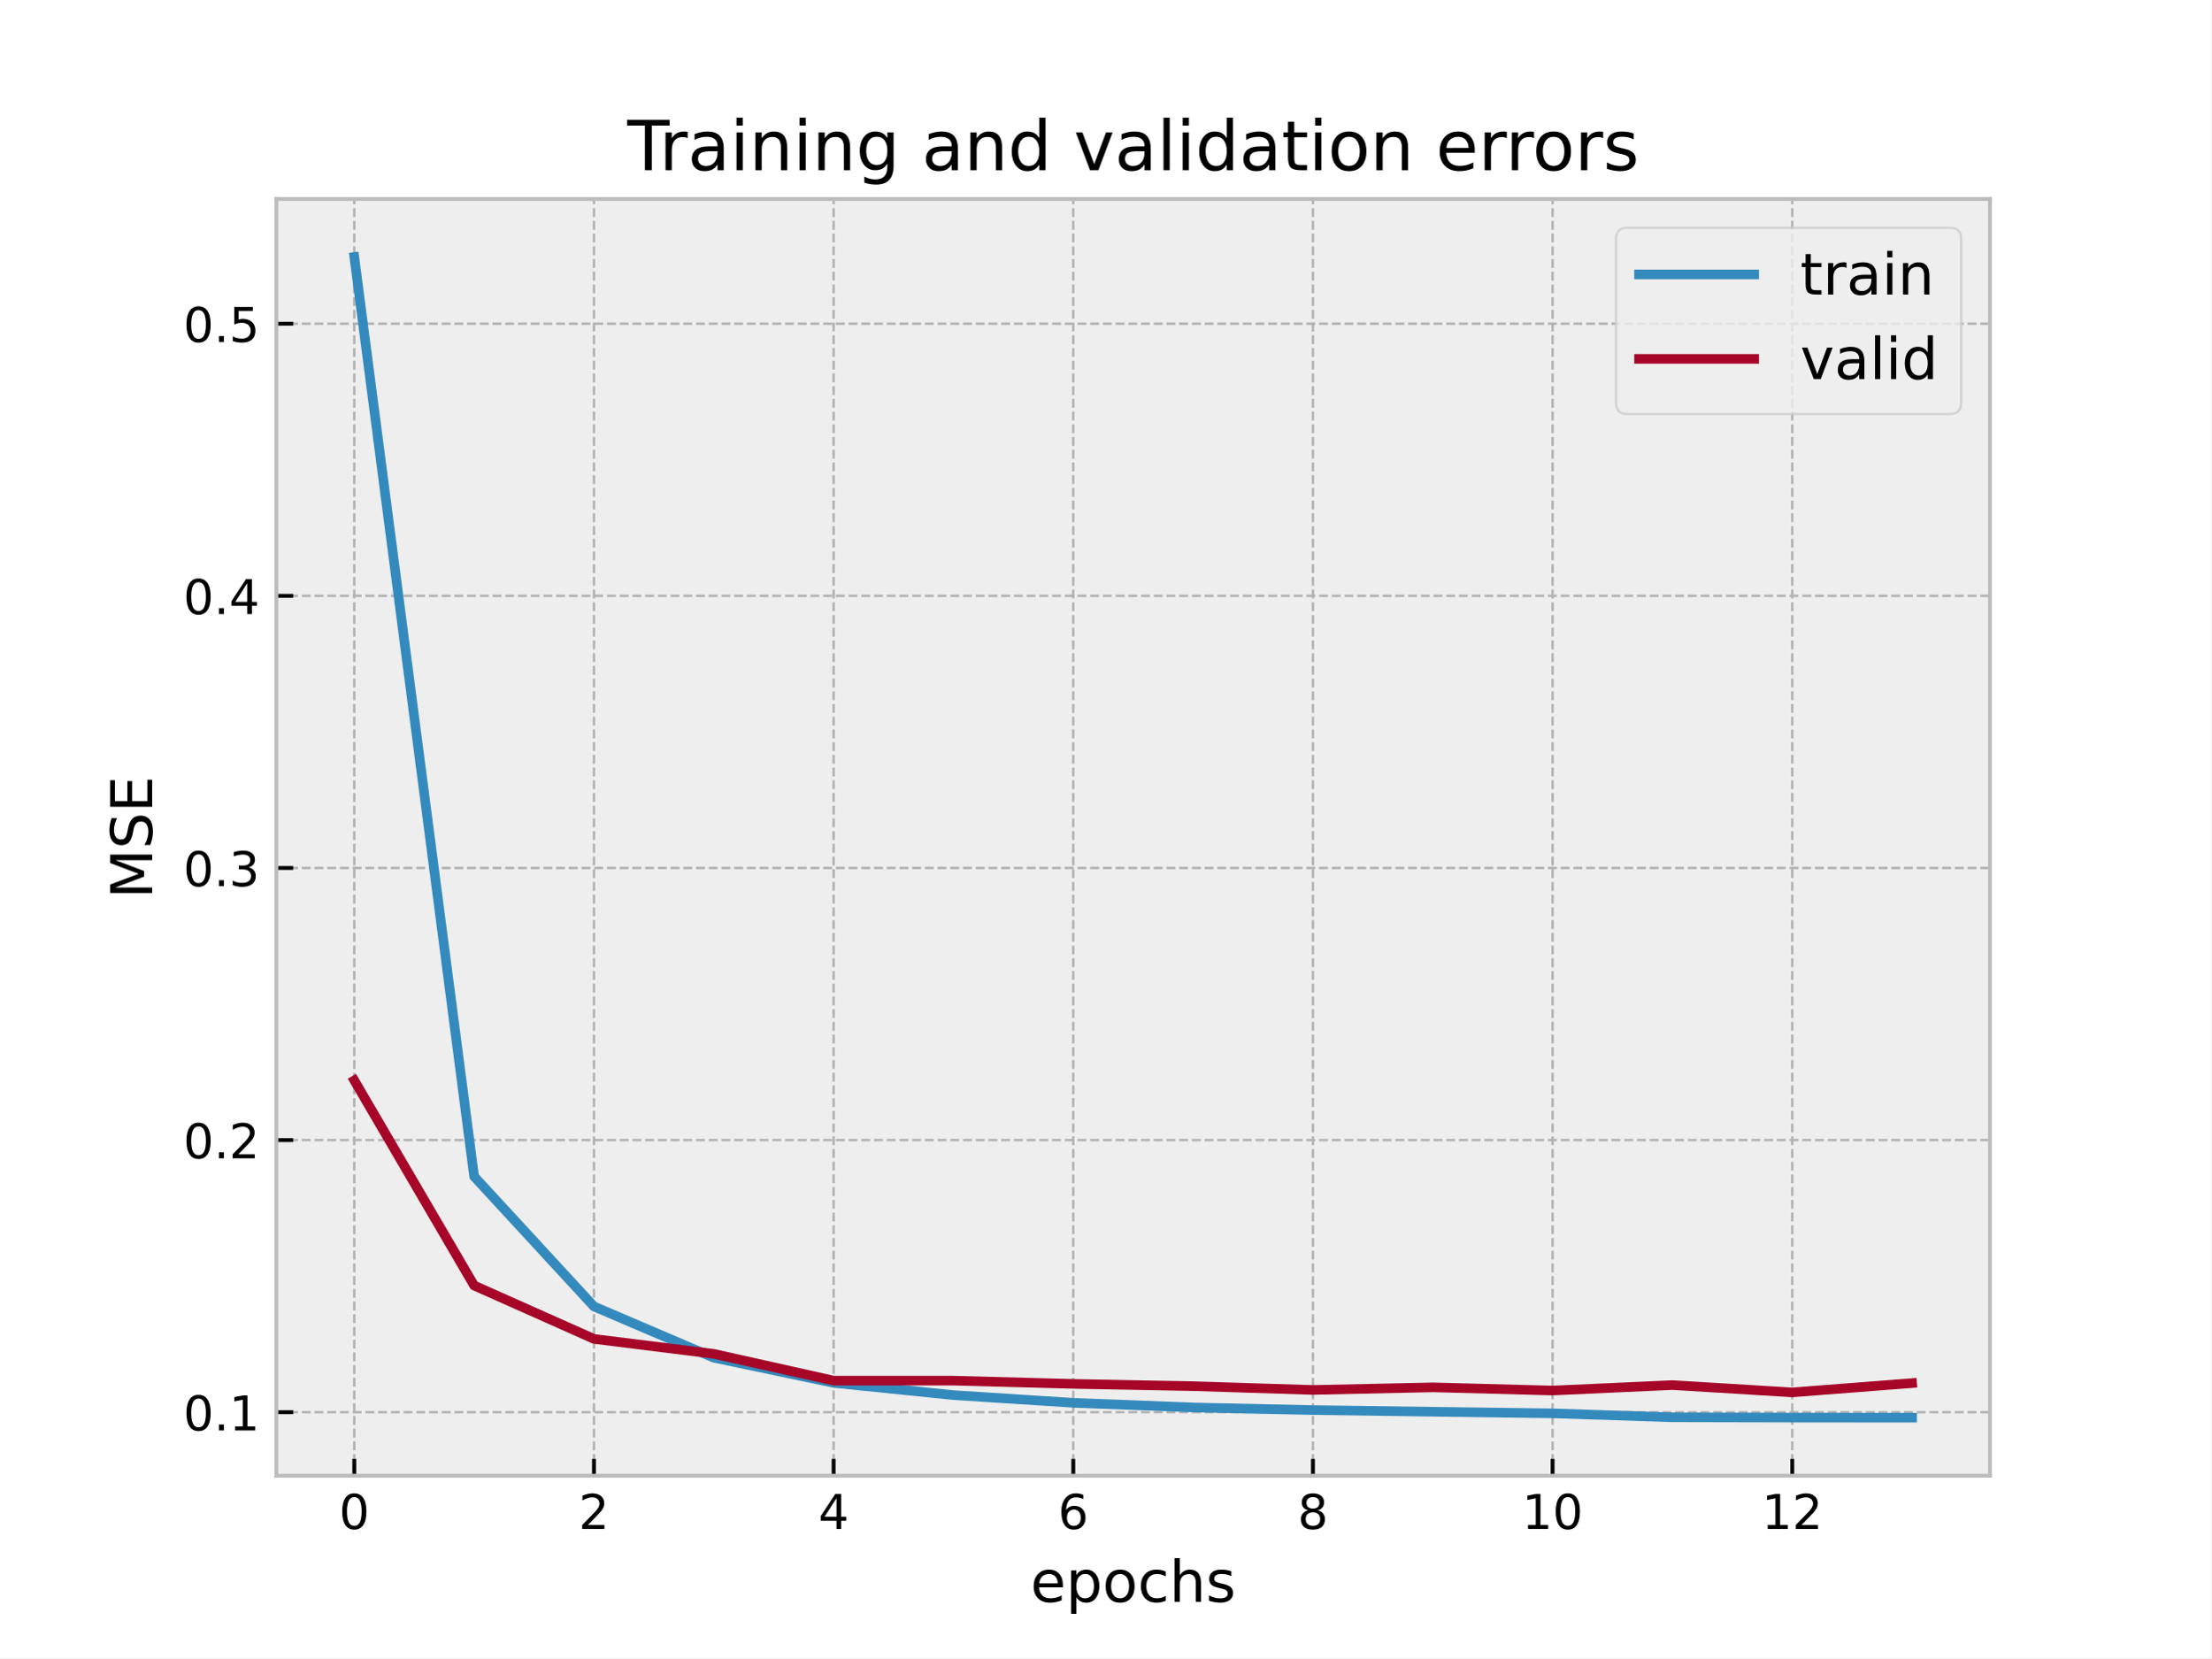
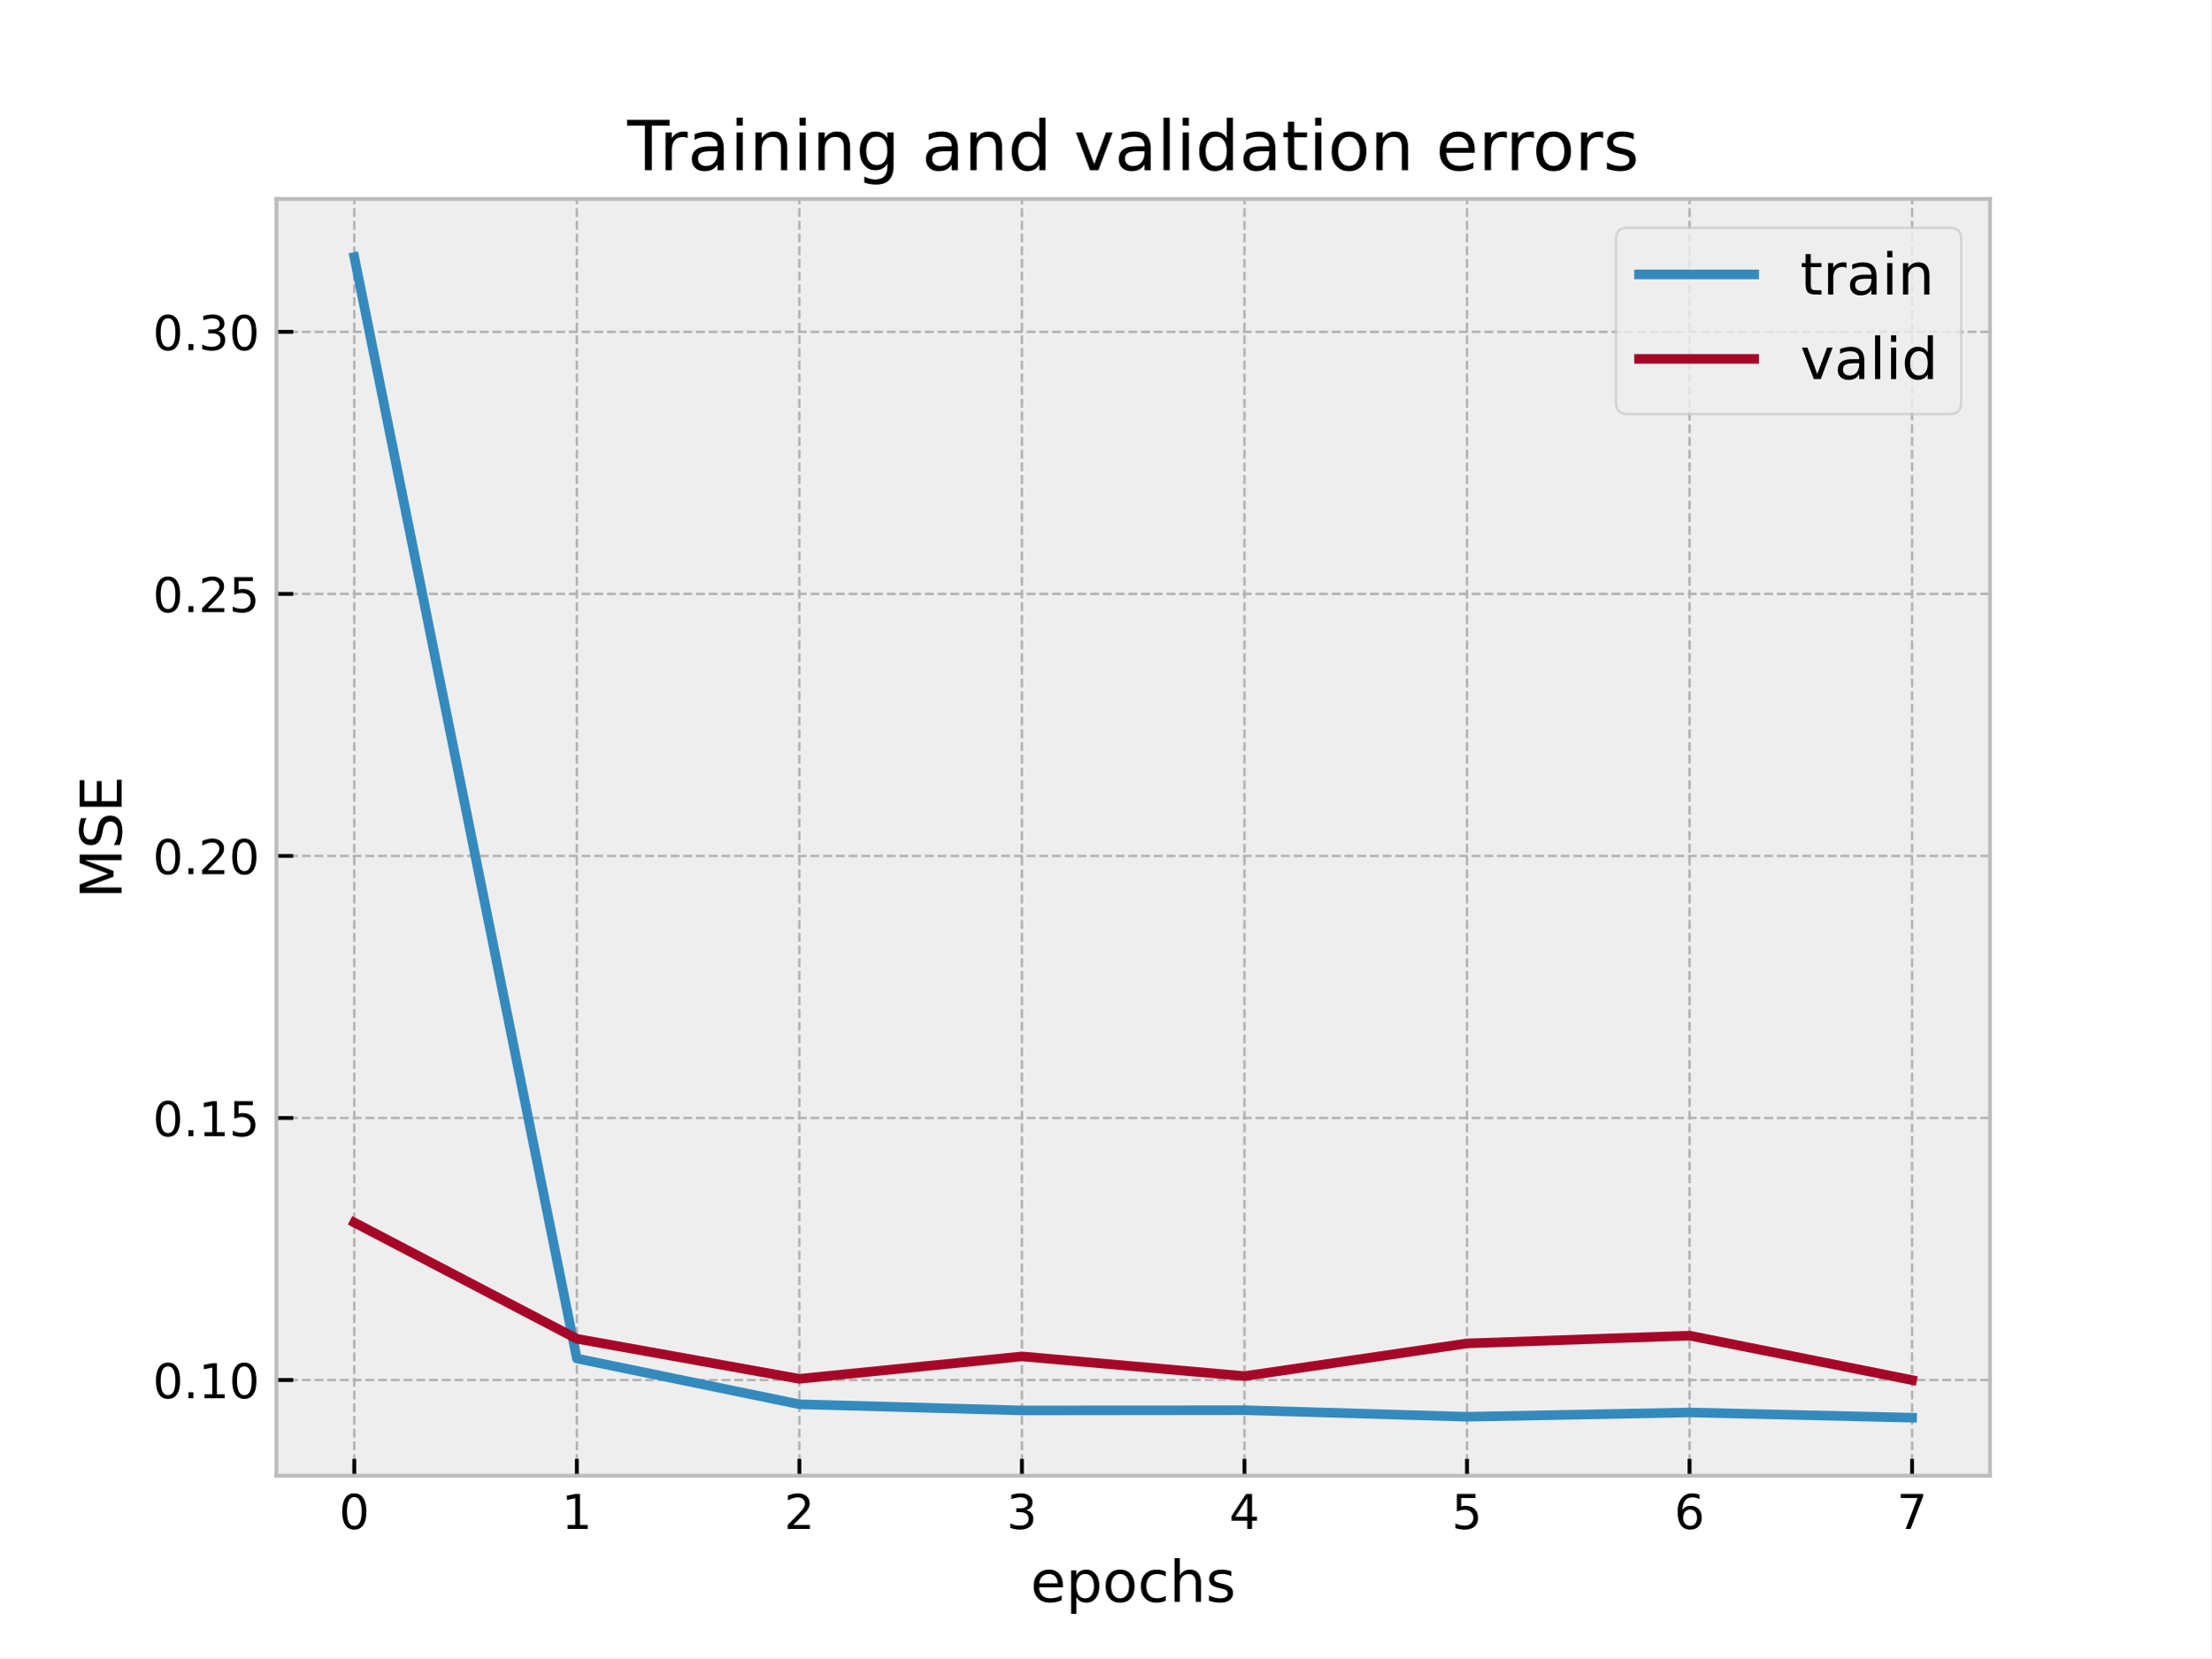
<svg xmlns="http://www.w3.org/2000/svg" xmlns:xlink="http://www.w3.org/1999/xlink" width="460.8pt" height="345.6pt" viewBox="0 0 460.8 345.6" version="1.1">
  <defs>
    <style type="text/css">*{stroke-linejoin: round; stroke-linecap: butt}</style>
  </defs>
  <g id="figure_1">
    <g id="patch_1">
      <path d="M 0 345.6  L 460.8 345.6  L 460.8 0  L 0 0  z " style="fill: #ffffff" />
    </g>
    <g id="axes_1">
      <g id="patch_2">
        <path d="M 57.6 307.584  L 414.72 307.584  L 414.72 41.472  L 57.6 41.472  z " style="fill: #eeeeee" />
      </g>
      <g id="matplotlib.axis_1">
        <g id="xtick_1">
          <g id="line2d_1">
-             <path d="M 73.833 307.584  L 73.833 41.472  " clip-path="url(#p88130acaa1)" style="fill: none; stroke-dasharray: 1.85,0.8; stroke-dashoffset: 0; stroke: #b2b2b2; stroke-width: 0.5" />
+             <path d="M 73.833 307.584  L 73.833 41.472  " clip-path="url(#pd9b1bde55a)" style="fill: none; stroke-dasharray: 1.85,0.8; stroke-dashoffset: 0; stroke: #b2b2b2; stroke-width: 0.5" />
          </g>
          <g id="line2d_2">
            <defs>
-               <path id="m612e313ae4" d="M 0 0  L 0 -3.5  " style="stroke: #000000; stroke-width: 0.8" />
+               <path id="m5e37b1b0ee" d="M 0 0  L 0 -3.5  " style="stroke: #000000; stroke-width: 0.8" />
            </defs>
            <g>
-               <use xlink:href="#m612e313ae4" x="73.833" y="307.584" style="stroke: #000000; stroke-width: 0.8" />
+               <use xlink:href="#m5e37b1b0ee" x="73.833" y="307.584" style="stroke: #000000; stroke-width: 0.8" />
            </g>
          </g>
          <g id="text_1">
            <g transform="translate(70.65148 318.6824) scale(0.1 -0.1)">
              <defs>
                <path id="DejaVuSans-30" d="M 2034 4250  Q 1547 4250 1301 3770  Q 1056 3291 1056 2328  Q 1056 1369 1301 889  Q 1547 409 2034 409  Q 2525 409 2770 889  Q 3016 1369 3016 2328  Q 3016 3291 2770 3770  Q 2525 4250 2034 4250  z M 2034 4750  Q 2819 4750 3233 4129  Q 3647 3509 3647 2328  Q 3647 1150 3233 529  Q 2819 -91 2034 -91  Q 1250 -91 836 529  Q 422 1150 422 2328  Q 422 3509 836 4129  Q 1250 4750 2034 4750  z " transform="scale(0.015625)" />
              </defs>
              <use xlink:href="#DejaVuSans-30" />
            </g>
          </g>
        </g>
        <g id="xtick_2">
          <g id="line2d_3">
-             <path d="M 123.78 307.584  L 123.78 41.472  " clip-path="url(#p88130acaa1)" style="fill: none; stroke-dasharray: 1.85,0.8; stroke-dashoffset: 0; stroke: #b2b2b2; stroke-width: 0.5" />
+             <path d="M 120.212 307.584  L 120.212 41.472  " clip-path="url(#pd9b1bde55a)" style="fill: none; stroke-dasharray: 1.85,0.8; stroke-dashoffset: 0; stroke: #b2b2b2; stroke-width: 0.5" />
          </g>
          <g id="line2d_4">
            <g>
-               <use xlink:href="#m612e313ae4" x="123.78" y="307.584" style="stroke: #000000; stroke-width: 0.8" />
+               <use xlink:href="#m5e37b1b0ee" x="120.212" y="307.584" style="stroke: #000000; stroke-width: 0.8" />
            </g>
          </g>
          <g id="text_2">
-             <g transform="translate(120.5983 318.6824) scale(0.1 -0.1)">
-               <defs>
-                 <path id="DejaVuSans-32" d="M 1228 531  L 3431 531  L 3431 0  L 469 0  L 469 531  Q 828 903 1448 1529  Q 2069 2156 2228 2338  Q 2531 2678 2651 2914  Q 2772 3150 2772 3378  Q 2772 3750 2511 3984  Q 2250 4219 1831 4219  Q 1534 4219 1204 4116  Q 875 4013 500 3803  L 500 4441  Q 881 4594 1212 4672  Q 1544 4750 1819 4750  Q 2544 4750 2975 4387  Q 3406 4025 3406 3419  Q 3406 3131 3298 2873  Q 3191 2616 2906 2266  Q 2828 2175 2409 1742  Q 1991 1309 1228 531  z " transform="scale(0.015625)" />
-               </defs>
-               <use xlink:href="#DejaVuSans-32" />
+             <g transform="translate(117.0307 318.6824) scale(0.1 -0.1)">
+               <defs>
+                 <path id="DejaVuSans-31" d="M 794 531  L 1825 531  L 1825 4091  L 703 3866  L 703 4441  L 1819 4666  L 2450 4666  L 2450 531  L 3481 531  L 3481 0  L 794 0  L 794 531  z " transform="scale(0.015625)" />
+               </defs>
+               <use xlink:href="#DejaVuSans-31" />
            </g>
          </g>
        </g>
        <g id="xtick_3">
          <g id="line2d_5">
-             <path d="M 173.726 307.584  L 173.726 41.472  " clip-path="url(#p88130acaa1)" style="fill: none; stroke-dasharray: 1.85,0.8; stroke-dashoffset: 0; stroke: #b2b2b2; stroke-width: 0.5" />
+             <path d="M 166.591 307.584  L 166.591 41.472  " clip-path="url(#pd9b1bde55a)" style="fill: none; stroke-dasharray: 1.85,0.8; stroke-dashoffset: 0; stroke: #b2b2b2; stroke-width: 0.5" />
          </g>
          <g id="line2d_6">
            <g>
-               <use xlink:href="#m612e313ae4" x="173.726" y="307.584" style="stroke: #000000; stroke-width: 0.8" />
+               <use xlink:href="#m5e37b1b0ee" x="166.591" y="307.584" style="stroke: #000000; stroke-width: 0.8" />
            </g>
          </g>
          <g id="text_3">
-             <g transform="translate(170.5452 318.6824) scale(0.1 -0.1)">
-               <defs>
-                 <path id="DejaVuSans-34" d="M 2419 4116  L 825 1625  L 2419 1625  L 2419 4116  z M 2253 4666  L 3047 4666  L 3047 1625  L 3713 1625  L 3713 1100  L 3047 1100  L 3047 0  L 2419 0  L 2419 1100  L 313 1100  L 313 1709  L 2253 4666  z " transform="scale(0.015625)" />
-               </defs>
-               <use xlink:href="#DejaVuSans-34" />
+             <g transform="translate(163.4099 318.6824) scale(0.1 -0.1)">
+               <defs>
+                 <path id="DejaVuSans-32" d="M 1228 531  L 3431 531  L 3431 0  L 469 0  L 469 531  Q 828 903 1448 1529  Q 2069 2156 2228 2338  Q 2531 2678 2651 2914  Q 2772 3150 2772 3378  Q 2772 3750 2511 3984  Q 2250 4219 1831 4219  Q 1534 4219 1204 4116  Q 875 4013 500 3803  L 500 4441  Q 881 4594 1212 4672  Q 1544 4750 1819 4750  Q 2544 4750 2975 4387  Q 3406 4025 3406 3419  Q 3406 3131 3298 2873  Q 3191 2616 2906 2266  Q 2828 2175 2409 1742  Q 1991 1309 1228 531  z " transform="scale(0.015625)" />
+               </defs>
+               <use xlink:href="#DejaVuSans-32" />
            </g>
          </g>
        </g>
        <g id="xtick_4">
          <g id="line2d_7">
-             <path d="M 223.673 307.584  L 223.673 41.472  " clip-path="url(#p88130acaa1)" style="fill: none; stroke-dasharray: 1.85,0.8; stroke-dashoffset: 0; stroke: #b2b2b2; stroke-width: 0.5" />
+             <path d="M 212.97 307.584  L 212.97 41.472  " clip-path="url(#pd9b1bde55a)" style="fill: none; stroke-dasharray: 1.85,0.8; stroke-dashoffset: 0; stroke: #b2b2b2; stroke-width: 0.5" />
          </g>
          <g id="line2d_8">
            <g>
-               <use xlink:href="#m612e313ae4" x="223.673" y="307.584" style="stroke: #000000; stroke-width: 0.8" />
+               <use xlink:href="#m5e37b1b0ee" x="212.97" y="307.584" style="stroke: #000000; stroke-width: 0.8" />
            </g>
          </g>
          <g id="text_4">
-             <g transform="translate(220.492 318.6824) scale(0.1 -0.1)">
-               <defs>
-                 <path id="DejaVuSans-36" d="M 2113 2584  Q 1688 2584 1439 2293  Q 1191 2003 1191 1497  Q 1191 994 1439 701  Q 1688 409 2113 409  Q 2538 409 2786 701  Q 3034 994 3034 1497  Q 3034 2003 2786 2293  Q 2538 2584 2113 2584  z M 3366 4563  L 3366 3988  Q 3128 4100 2886 4159  Q 2644 4219 2406 4219  Q 1781 4219 1451 3797  Q 1122 3375 1075 2522  Q 1259 2794 1537 2939  Q 1816 3084 2150 3084  Q 2853 3084 3261 2657  Q 3669 2231 3669 1497  Q 3669 778 3244 343  Q 2819 -91 2113 -91  Q 1303 -91 875 529  Q 447 1150 447 2328  Q 447 3434 972 4092  Q 1497 4750 2381 4750  Q 2619 4750 2861 4703  Q 3103 4656 3366 4563  z " transform="scale(0.015625)" />
-               </defs>
-               <use xlink:href="#DejaVuSans-36" />
+             <g transform="translate(209.7891 318.6824) scale(0.1 -0.1)">
+               <defs>
+                 <path id="DejaVuSans-33" d="M 2597 2516  Q 3050 2419 3304 2112  Q 3559 1806 3559 1356  Q 3559 666 3084 287  Q 2609 -91 1734 -91  Q 1441 -91 1130 -33  Q 819 25 488 141  L 488 750  Q 750 597 1062 519  Q 1375 441 1716 441  Q 2309 441 2620 675  Q 2931 909 2931 1356  Q 2931 1769 2642 2001  Q 2353 2234 1838 2234  L 1294 2234  L 1294 2753  L 1863 2753  Q 2328 2753 2575 2939  Q 2822 3125 2822 3475  Q 2822 3834 2567 4026  Q 2313 4219 1838 4219  Q 1578 4219 1281 4162  Q 984 4106 628 3988  L 628 4550  Q 988 4650 1302 4700  Q 1616 4750 1894 4750  Q 2613 4750 3031 4423  Q 3450 4097 3450 3541  Q 3450 3153 3228 2886  Q 3006 2619 2597 2516  z " transform="scale(0.015625)" />
+               </defs>
+               <use xlink:href="#DejaVuSans-33" />
            </g>
          </g>
        </g>
        <g id="xtick_5">
          <g id="line2d_9">
-             <path d="M 273.62 307.584  L 273.62 41.472  " clip-path="url(#p88130acaa1)" style="fill: none; stroke-dasharray: 1.85,0.8; stroke-dashoffset: 0; stroke: #b2b2b2; stroke-width: 0.5" />
+             <path d="M 259.35 307.584  L 259.35 41.472  " clip-path="url(#pd9b1bde55a)" style="fill: none; stroke-dasharray: 1.85,0.8; stroke-dashoffset: 0; stroke: #b2b2b2; stroke-width: 0.5" />
          </g>
          <g id="line2d_10">
            <g>
-               <use xlink:href="#m612e313ae4" x="273.62" y="307.584" style="stroke: #000000; stroke-width: 0.8" />
+               <use xlink:href="#m5e37b1b0ee" x="259.35" y="307.584" style="stroke: #000000; stroke-width: 0.8" />
            </g>
          </g>
          <g id="text_5">
-             <g transform="translate(270.4389 318.6824) scale(0.1 -0.1)">
-               <defs>
-                 <path id="DejaVuSans-38" d="M 2034 2216  Q 1584 2216 1326 1975  Q 1069 1734 1069 1313  Q 1069 891 1326 650  Q 1584 409 2034 409  Q 2484 409 2743 651  Q 3003 894 3003 1313  Q 3003 1734 2745 1975  Q 2488 2216 2034 2216  z M 1403 2484  Q 997 2584 770 2862  Q 544 3141 544 3541  Q 544 4100 942 4425  Q 1341 4750 2034 4750  Q 2731 4750 3128 4425  Q 3525 4100 3525 3541  Q 3525 3141 3298 2862  Q 3072 2584 2669 2484  Q 3125 2378 3379 2068  Q 3634 1759 3634 1313  Q 3634 634 3220 271  Q 2806 -91 2034 -91  Q 1263 -91 848 271  Q 434 634 434 1313  Q 434 1759 690 2068  Q 947 2378 1403 2484  z M 1172 3481  Q 1172 3119 1398 2916  Q 1625 2713 2034 2713  Q 2441 2713 2670 2916  Q 2900 3119 2900 3481  Q 2900 3844 2670 4047  Q 2441 4250 2034 4250  Q 1625 4250 1398 4047  Q 1172 3844 1172 3481  z " transform="scale(0.015625)" />
-               </defs>
-               <use xlink:href="#DejaVuSans-38" />
+             <g transform="translate(256.1684 318.6824) scale(0.1 -0.1)">
+               <defs>
+                 <path id="DejaVuSans-34" d="M 2419 4116  L 825 1625  L 2419 1625  L 2419 4116  z M 2253 4666  L 3047 4666  L 3047 1625  L 3713 1625  L 3713 1100  L 3047 1100  L 3047 0  L 2419 0  L 2419 1100  L 313 1100  L 313 1709  L 2253 4666  z " transform="scale(0.015625)" />
+               </defs>
+               <use xlink:href="#DejaVuSans-34" />
            </g>
          </g>
        </g>
        <g id="xtick_6">
          <g id="line2d_11">
-             <path d="M 323.567 307.584  L 323.567 41.472  " clip-path="url(#p88130acaa1)" style="fill: none; stroke-dasharray: 1.85,0.8; stroke-dashoffset: 0; stroke: #b2b2b2; stroke-width: 0.5" />
+             <path d="M 305.729 307.584  L 305.729 41.472  " clip-path="url(#pd9b1bde55a)" style="fill: none; stroke-dasharray: 1.85,0.8; stroke-dashoffset: 0; stroke: #b2b2b2; stroke-width: 0.5" />
          </g>
          <g id="line2d_12">
            <g>
-               <use xlink:href="#m612e313ae4" x="323.567" y="307.584" style="stroke: #000000; stroke-width: 0.8" />
+               <use xlink:href="#m5e37b1b0ee" x="305.729" y="307.584" style="stroke: #000000; stroke-width: 0.8" />
            </g>
          </g>
          <g id="text_6">
-             <g transform="translate(317.2045 318.6824) scale(0.1 -0.1)">
-               <defs>
-                 <path id="DejaVuSans-31" d="M 794 531  L 1825 531  L 1825 4091  L 703 3866  L 703 4441  L 1819 4666  L 2450 4666  L 2450 531  L 3481 531  L 3481 0  L 794 0  L 794 531  z " transform="scale(0.015625)" />
-               </defs>
-               <use xlink:href="#DejaVuSans-31" />
-               <use xlink:href="#DejaVuSans-30" x="63.623" />
+             <g transform="translate(302.5476 318.6824) scale(0.1 -0.1)">
+               <defs>
+                 <path id="DejaVuSans-35" d="M 691 4666  L 3169 4666  L 3169 4134  L 1269 4134  L 1269 2991  Q 1406 3038 1543 3061  Q 1681 3084 1819 3084  Q 2600 3084 3056 2656  Q 3513 2228 3513 1497  Q 3513 744 3044 326  Q 2575 -91 1722 -91  Q 1428 -91 1123 -41  Q 819 9 494 109  L 494 744  Q 775 591 1075 516  Q 1375 441 1709 441  Q 2250 441 2565 725  Q 2881 1009 2881 1497  Q 2881 1984 2565 2268  Q 2250 2553 1709 2553  Q 1456 2553 1204 2497  Q 953 2441 691 2322  L 691 4666  z " transform="scale(0.015625)" />
+               </defs>
+               <use xlink:href="#DejaVuSans-35" />
            </g>
          </g>
        </g>
        <g id="xtick_7">
          <g id="line2d_13">
-             <path d="M 373.514 307.584  L 373.514 41.472  " clip-path="url(#p88130acaa1)" style="fill: none; stroke-dasharray: 1.85,0.8; stroke-dashoffset: 0; stroke: #b2b2b2; stroke-width: 0.5" />
+             <path d="M 352.108 307.584  L 352.108 41.472  " clip-path="url(#pd9b1bde55a)" style="fill: none; stroke-dasharray: 1.85,0.8; stroke-dashoffset: 0; stroke: #b2b2b2; stroke-width: 0.5" />
          </g>
          <g id="line2d_14">
            <g>
-               <use xlink:href="#m612e313ae4" x="373.514" y="307.584" style="stroke: #000000; stroke-width: 0.8" />
+               <use xlink:href="#m5e37b1b0ee" x="352.108" y="307.584" style="stroke: #000000; stroke-width: 0.8" />
            </g>
          </g>
          <g id="text_7">
-             <g transform="translate(367.1513 318.6824) scale(0.1 -0.1)">
-               <use xlink:href="#DejaVuSans-31" />
-               <use xlink:href="#DejaVuSans-32" x="63.623" />
-             </g>
-           </g>
-         </g>
-         <g id="text_8">
+             <g transform="translate(348.9268 318.6824) scale(0.1 -0.1)">
+               <defs>
+                 <path id="DejaVuSans-36" d="M 2113 2584  Q 1688 2584 1439 2293  Q 1191 2003 1191 1497  Q 1191 994 1439 701  Q 1688 409 2113 409  Q 2538 409 2786 701  Q 3034 994 3034 1497  Q 3034 2003 2786 2293  Q 2538 2584 2113 2584  z M 3366 4563  L 3366 3988  Q 3128 4100 2886 4159  Q 2644 4219 2406 4219  Q 1781 4219 1451 3797  Q 1122 3375 1075 2522  Q 1259 2794 1537 2939  Q 1816 3084 2150 3084  Q 2853 3084 3261 2657  Q 3669 2231 3669 1497  Q 3669 778 3244 343  Q 2819 -91 2113 -91  Q 1303 -91 875 529  Q 447 1150 447 2328  Q 447 3434 972 4092  Q 1497 4750 2381 4750  Q 2619 4750 2861 4703  Q 3103 4656 3366 4563  z " transform="scale(0.015625)" />
+               </defs>
+               <use xlink:href="#DejaVuSans-36" />
+             </g>
+           </g>
+         </g>
+         <g id="xtick_8">
+           <g id="line2d_15">
+             <path d="M 398.487 307.584  L 398.487 41.472  " clip-path="url(#pd9b1bde55a)" style="fill: none; stroke-dasharray: 1.85,0.8; stroke-dashoffset: 0; stroke: #b2b2b2; stroke-width: 0.5" />
+           </g>
+           <g id="line2d_16">
+             <g>
+               <use xlink:href="#m5e37b1b0ee" x="398.487" y="307.584" style="stroke: #000000; stroke-width: 0.8" />
+             </g>
+           </g>
+           <g id="text_8">
+             <g transform="translate(395.306 318.6824) scale(0.1 -0.1)">
+               <defs>
+                 <path id="DejaVuSans-37" d="M 525 4666  L 3525 4666  L 3525 4397  L 1831 0  L 1172 0  L 2766 4134  L 525 4134  L 525 4666  z " transform="scale(0.015625)" />
+               </defs>
+               <use xlink:href="#DejaVuSans-37" />
+             </g>
+           </g>
+         </g>
+         <g id="text_9">
          <g transform="translate(214.7606 333.8802) scale(0.12 -0.12)">
            <defs>
              <path id="DejaVuSans-65" d="M 3597 1894  L 3597 1613  L 953 1613  Q 991 1019 1311 708  Q 1631 397 2203 397  Q 2534 397 2845 478  Q 3156 559 3463 722  L 3463 178  Q 3153 47 2828 -22  Q 2503 -91 2169 -91  Q 1331 -91 842 396  Q 353 884 353 1716  Q 353 2575 817 3079  Q 1281 3584 2069 3584  Q 2775 3584 3186 3129  Q 3597 2675 3597 1894  z M 3022 2063  Q 3016 2534 2758 2815  Q 2500 3097 2075 3097  Q 1594 3097 1305 2825  Q 1016 2553 972 2059  L 3022 2063  z " transform="scale(0.015625)" />
              <path id="DejaVuSans-70" d="M 1159 525  L 1159 -1331  L 581 -1331  L 581 3500  L 1159 3500  L 1159 2969  Q 1341 3281 1617 3432  Q 1894 3584 2278 3584  Q 2916 3584 3314 3078  Q 3713 2572 3713 1747  Q 3713 922 3314 415  Q 2916 -91 2278 -91  Q 1894 -91 1617 61  Q 1341 213 1159 525  z M 3116 1747  Q 3116 2381 2855 2742  Q 2594 3103 2138 3103  Q 1681 3103 1420 2742  Q 1159 2381 1159 1747  Q 1159 1113 1420 752  Q 1681 391 2138 391  Q 2594 391 2855 752  Q 3116 1113 3116 1747  z " transform="scale(0.015625)" />
              <path id="DejaVuSans-6f" d="M 1959 3097  Q 1497 3097 1228 2736  Q 959 2375 959 1747  Q 959 1119 1226 758  Q 1494 397 1959 397  Q 2419 397 2687 759  Q 2956 1122 2956 1747  Q 2956 2369 2687 2733  Q 2419 3097 1959 3097  z M 1959 3584  Q 2709 3584 3137 3096  Q 3566 2609 3566 1747  Q 3566 888 3137 398  Q 2709 -91 1959 -91  Q 1206 -91 779 398  Q 353 888 353 1747  Q 353 2609 779 3096  Q 1206 3584 1959 3584  z " transform="scale(0.015625)" />
              <path id="DejaVuSans-63" d="M 3122 3366  L 3122 2828  Q 2878 2963 2633 3030  Q 2388 3097 2138 3097  Q 1578 3097 1268 2742  Q 959 2388 959 1747  Q 959 1106 1268 751  Q 1578 397 2138 397  Q 2388 397 2633 464  Q 2878 531 3122 666  L 3122 134  Q 2881 22 2623 -34  Q 2366 -91 2075 -91  Q 1284 -91 818 406  Q 353 903 353 1747  Q 353 2603 823 3093  Q 1294 3584 2113 3584  Q 2378 3584 2631 3529  Q 2884 3475 3122 3366  z " transform="scale(0.015625)" />
              <path id="DejaVuSans-68" d="M 3513 2113  L 3513 0  L 2938 0  L 2938 2094  Q 2938 2591 2744 2837  Q 2550 3084 2163 3084  Q 1697 3084 1428 2787  Q 1159 2491 1159 1978  L 1159 0  L 581 0  L 581 4863  L 1159 4863  L 1159 2956  Q 1366 3272 1645 3428  Q 1925 3584 2291 3584  Q 2894 3584 3203 3211  Q 3513 2838 3513 2113  z " transform="scale(0.015625)" />
              <path id="DejaVuSans-73" d="M 2834 3397  L 2834 2853  Q 2591 2978 2328 3040  Q 2066 3103 1784 3103  Q 1356 3103 1142 2972  Q 928 2841 928 2578  Q 928 2378 1081 2264  Q 1234 2150 1697 2047  L 1894 2003  Q 2506 1872 2764 1633  Q 3022 1394 3022 966  Q 3022 478 2636 193  Q 2250 -91 1575 -91  Q 1294 -91 989 -36  Q 684 19 347 128  L 347 722  Q 666 556 975 473  Q 1284 391 1588 391  Q 1994 391 2212 530  Q 2431 669 2431 922  Q 2431 1156 2273 1281  Q 2116 1406 1581 1522  L 1381 1569  Q 847 1681 609 1914  Q 372 2147 372 2553  Q 372 3047 722 3315  Q 1072 3584 1716 3584  Q 2034 3584 2315 3537  Q 2597 3491 2834 3397  z " transform="scale(0.015625)" />
            </defs>
            <use xlink:href="#DejaVuSans-65" />
            <use xlink:href="#DejaVuSans-70" x="61.523" />
            <use xlink:href="#DejaVuSans-6f" x="125" />
            <use xlink:href="#DejaVuSans-63" x="186.182" />
            <use xlink:href="#DejaVuSans-68" x="241.162" />
            <use xlink:href="#DejaVuSans-73" x="304.541" />
          </g>
        </g>
      </g>
      <g id="matplotlib.axis_2">
        <g id="ytick_1">
-           <g id="line2d_15">
-             <path d="M 57.6 294.346  L 414.72 294.346  " clip-path="url(#p88130acaa1)" style="fill: none; stroke-dasharray: 1.85,0.8; stroke-dashoffset: 0; stroke: #b2b2b2; stroke-width: 0.5" />
-           </g>
-           <g id="line2d_16">
+           <g id="line2d_17">
+             <path d="M 57.6 287.638  L 414.72 287.638  " clip-path="url(#pd9b1bde55a)" style="fill: none; stroke-dasharray: 1.85,0.8; stroke-dashoffset: 0; stroke: #b2b2b2; stroke-width: 0.5" />
+           </g>
+           <g id="line2d_18">
            <defs>
-               <path id="m3b25ade9a0" d="M 0 0  L 3.5 0  " style="stroke: #000000; stroke-width: 0.8" />
+               <path id="mc2a6e18ea5" d="M 0 0  L 3.5 0  " style="stroke: #000000; stroke-width: 0.8" />
            </defs>
            <g>
-               <use xlink:href="#m3b25ade9a0" x="57.6" y="294.346" style="stroke: #000000; stroke-width: 0.8" />
-             </g>
-           </g>
-           <g id="text_9">
-             <g transform="translate(38.19687 298.1452) scale(0.1 -0.1)">
+               <use xlink:href="#mc2a6e18ea5" x="57.6" y="287.638" style="stroke: #000000; stroke-width: 0.8" />
+             </g>
+           </g>
+           <g id="text_10">
+             <g transform="translate(31.83438 291.4373) scale(0.1 -0.1)">
              <defs>
                <path id="DejaVuSans-2e" d="M 684 794  L 1344 794  L 1344 0  L 684 0  L 684 794  z " transform="scale(0.015625)" />
              </defs>
              <use xlink:href="#DejaVuSans-30" />
              <use xlink:href="#DejaVuSans-2e" x="63.623" />
              <use xlink:href="#DejaVuSans-31" x="95.41" />
+               <use xlink:href="#DejaVuSans-30" x="159.033" />
            </g>
          </g>
        </g>
        <g id="ytick_2">
-           <g id="line2d_17">
-             <path d="M 57.6 237.627  L 414.72 237.627  " clip-path="url(#p88130acaa1)" style="fill: none; stroke-dasharray: 1.85,0.8; stroke-dashoffset: 0; stroke: #b2b2b2; stroke-width: 0.5" />
-           </g>
-           <g id="line2d_18">
-             <g>
-               <use xlink:href="#m3b25ade9a0" x="57.6" y="237.627" style="stroke: #000000; stroke-width: 0.8" />
-             </g>
-           </g>
-           <g id="text_10">
-             <g transform="translate(38.19687 241.4263) scale(0.1 -0.1)">
+           <g id="line2d_19">
+             <path d="M 57.6 233.019  L 414.72 233.019  " clip-path="url(#pd9b1bde55a)" style="fill: none; stroke-dasharray: 1.85,0.8; stroke-dashoffset: 0; stroke: #b2b2b2; stroke-width: 0.5" />
+           </g>
+           <g id="line2d_20">
+             <g>
+               <use xlink:href="#mc2a6e18ea5" x="57.6" y="233.019" style="stroke: #000000; stroke-width: 0.8" />
+             </g>
+           </g>
+           <g id="text_11">
+             <g transform="translate(31.83438 236.8187) scale(0.1 -0.1)">
+               <use xlink:href="#DejaVuSans-30" />
+               <use xlink:href="#DejaVuSans-2e" x="63.623" />
+               <use xlink:href="#DejaVuSans-31" x="95.41" />
+               <use xlink:href="#DejaVuSans-35" x="159.033" />
+             </g>
+           </g>
+         </g>
+         <g id="ytick_3">
+           <g id="line2d_21">
+             <path d="M 57.6 178.401  L 414.72 178.401  " clip-path="url(#pd9b1bde55a)" style="fill: none; stroke-dasharray: 1.85,0.8; stroke-dashoffset: 0; stroke: #b2b2b2; stroke-width: 0.5" />
+           </g>
+           <g id="line2d_22">
+             <g>
+               <use xlink:href="#mc2a6e18ea5" x="57.6" y="178.401" style="stroke: #000000; stroke-width: 0.8" />
+             </g>
+           </g>
+           <g id="text_12">
+             <g transform="translate(31.83438 182.2) scale(0.1 -0.1)">
              <use xlink:href="#DejaVuSans-30" />
              <use xlink:href="#DejaVuSans-2e" x="63.623" />
              <use xlink:href="#DejaVuSans-32" x="95.41" />
-             </g>
-           </g>
-         </g>
-         <g id="ytick_3">
-           <g id="line2d_19">
-             <path d="M 57.6 180.908  L 414.72 180.908  " clip-path="url(#p88130acaa1)" style="fill: none; stroke-dasharray: 1.85,0.8; stroke-dashoffset: 0; stroke: #b2b2b2; stroke-width: 0.5" />
-           </g>
-           <g id="line2d_20">
-             <g>
-               <use xlink:href="#m3b25ade9a0" x="57.6" y="180.908" style="stroke: #000000; stroke-width: 0.8" />
-             </g>
-           </g>
-           <g id="text_11">
-             <g transform="translate(38.19687 184.7075) scale(0.1 -0.1)">
-               <defs>
-                 <path id="DejaVuSans-33" d="M 2597 2516  Q 3050 2419 3304 2112  Q 3559 1806 3559 1356  Q 3559 666 3084 287  Q 2609 -91 1734 -91  Q 1441 -91 1130 -33  Q 819 25 488 141  L 488 750  Q 750 597 1062 519  Q 1375 441 1716 441  Q 2309 441 2620 675  Q 2931 909 2931 1356  Q 2931 1769 2642 2001  Q 2353 2234 1838 2234  L 1294 2234  L 1294 2753  L 1863 2753  Q 2328 2753 2575 2939  Q 2822 3125 2822 3475  Q 2822 3834 2567 4026  Q 2313 4219 1838 4219  Q 1578 4219 1281 4162  Q 984 4106 628 3988  L 628 4550  Q 988 4650 1302 4700  Q 1616 4750 1894 4750  Q 2613 4750 3031 4423  Q 3450 4097 3450 3541  Q 3450 3153 3228 2886  Q 3006 2619 2597 2516  z " transform="scale(0.015625)" />
-               </defs>
+               <use xlink:href="#DejaVuSans-30" x="159.033" />
+             </g>
+           </g>
+         </g>
+         <g id="ytick_4">
+           <g id="line2d_23">
+             <path d="M 57.6 123.782  L 414.72 123.782  " clip-path="url(#pd9b1bde55a)" style="fill: none; stroke-dasharray: 1.85,0.8; stroke-dashoffset: 0; stroke: #b2b2b2; stroke-width: 0.5" />
+           </g>
+           <g id="line2d_24">
+             <g>
+               <use xlink:href="#mc2a6e18ea5" x="57.6" y="123.782" style="stroke: #000000; stroke-width: 0.8" />
+             </g>
+           </g>
+           <g id="text_13">
+             <g transform="translate(31.83438 127.5814) scale(0.1 -0.1)">
+               <use xlink:href="#DejaVuSans-30" />
+               <use xlink:href="#DejaVuSans-2e" x="63.623" />
+               <use xlink:href="#DejaVuSans-32" x="95.41" />
+               <use xlink:href="#DejaVuSans-35" x="159.033" />
+             </g>
+           </g>
+         </g>
+         <g id="ytick_5">
+           <g id="line2d_25">
+             <path d="M 57.6 69.164  L 414.72 69.164  " clip-path="url(#pd9b1bde55a)" style="fill: none; stroke-dasharray: 1.85,0.8; stroke-dashoffset: 0; stroke: #b2b2b2; stroke-width: 0.5" />
+           </g>
+           <g id="line2d_26">
+             <g>
+               <use xlink:href="#mc2a6e18ea5" x="57.6" y="69.164" style="stroke: #000000; stroke-width: 0.8" />
+             </g>
+           </g>
+           <g id="text_14">
+             <g transform="translate(31.83438 72.9628) scale(0.1 -0.1)">
              <use xlink:href="#DejaVuSans-30" />
              <use xlink:href="#DejaVuSans-2e" x="63.623" />
              <use xlink:href="#DejaVuSans-33" x="95.41" />
-             </g>
-           </g>
-         </g>
-         <g id="ytick_4">
-           <g id="line2d_21">
-             <path d="M 57.6 124.189  L 414.72 124.189  " clip-path="url(#p88130acaa1)" style="fill: none; stroke-dasharray: 1.85,0.8; stroke-dashoffset: 0; stroke: #b2b2b2; stroke-width: 0.5" />
-           </g>
-           <g id="line2d_22">
-             <g>
-               <use xlink:href="#m3b25ade9a0" x="57.6" y="124.189" style="stroke: #000000; stroke-width: 0.8" />
-             </g>
-           </g>
-           <g id="text_12">
-             <g transform="translate(38.19687 127.9886) scale(0.1 -0.1)">
-               <use xlink:href="#DejaVuSans-30" />
-               <use xlink:href="#DejaVuSans-2e" x="63.623" />
-               <use xlink:href="#DejaVuSans-34" x="95.41" />
-             </g>
-           </g>
-         </g>
-         <g id="ytick_5">
-           <g id="line2d_23">
-             <path d="M 57.6 67.471  L 414.72 67.471  " clip-path="url(#p88130acaa1)" style="fill: none; stroke-dasharray: 1.85,0.8; stroke-dashoffset: 0; stroke: #b2b2b2; stroke-width: 0.5" />
-           </g>
-           <g id="line2d_24">
-             <g>
-               <use xlink:href="#m3b25ade9a0" x="57.6" y="67.471" style="stroke: #000000; stroke-width: 0.8" />
-             </g>
-           </g>
-           <g id="text_13">
-             <g transform="translate(38.19687 71.2698) scale(0.1 -0.1)">
-               <defs>
-                 <path id="DejaVuSans-35" d="M 691 4666  L 3169 4666  L 3169 4134  L 1269 4134  L 1269 2991  Q 1406 3038 1543 3061  Q 1681 3084 1819 3084  Q 2600 3084 3056 2656  Q 3513 2228 3513 1497  Q 3513 744 3044 326  Q 2575 -91 1722 -91  Q 1428 -91 1123 -41  Q 819 9 494 109  L 494 744  Q 775 591 1075 516  Q 1375 441 1709 441  Q 2250 441 2565 725  Q 2881 1009 2881 1497  Q 2881 1984 2565 2268  Q 2250 2553 1709 2553  Q 1456 2553 1204 2497  Q 953 2441 691 2322  L 691 4666  z " transform="scale(0.015625)" />
-               </defs>
-               <use xlink:href="#DejaVuSans-30" />
-               <use xlink:href="#DejaVuSans-2e" x="63.623" />
-               <use xlink:href="#DejaVuSans-35" x="95.41" />
-             </g>
-           </g>
-         </g>
-         <g id="text_14">
-           <g transform="translate(31.70125 187.3052) rotate(-90) scale(0.12 -0.12)">
+               <use xlink:href="#DejaVuSans-30" x="159.033" />
+             </g>
+           </g>
+         </g>
+         <g id="text_15">
+           <g transform="translate(25.33875 187.3052) rotate(-90) scale(0.12 -0.12)">
            <defs>
              <path id="DejaVuSans-4d" d="M 628 4666  L 1569 4666  L 2759 1491  L 3956 4666  L 4897 4666  L 4897 0  L 4281 0  L 4281 4097  L 3078 897  L 2444 897  L 1241 4097  L 1241 0  L 628 0  L 628 4666  z " transform="scale(0.015625)" />
              <path id="DejaVuSans-53" d="M 3425 4513  L 3425 3897  Q 3066 4069 2747 4153  Q 2428 4238 2131 4238  Q 1616 4238 1336 4038  Q 1056 3838 1056 3469  Q 1056 3159 1242 3001  Q 1428 2844 1947 2747  L 2328 2669  Q 3034 2534 3370 2195  Q 3706 1856 3706 1288  Q 3706 609 3251 259  Q 2797 -91 1919 -91  Q 1588 -91 1214 -16  Q 841 59 441 206  L 441 856  Q 825 641 1194 531  Q 1563 422 1919 422  Q 2459 422 2753 634  Q 3047 847 3047 1241  Q 3047 1584 2836 1778  Q 2625 1972 2144 2069  L 1759 2144  Q 1053 2284 737 2584  Q 422 2884 422 3419  Q 422 4038 858 4394  Q 1294 4750 2059 4750  Q 2388 4750 2728 4690  Q 3069 4631 3425 4513  z " transform="scale(0.015625)" />
              <path id="DejaVuSans-45" d="M 628 4666  L 3578 4666  L 3578 4134  L 1259 4134  L 1259 2753  L 3481 2753  L 3481 2222  L 1259 2222  L 1259 531  L 3634 531  L 3634 0  L 628 0  L 628 4666  z " transform="scale(0.015625)" />
            </defs>
            <use xlink:href="#DejaVuSans-4d" />
            <use xlink:href="#DejaVuSans-53" x="86.279" />
            <use xlink:href="#DejaVuSans-45" x="149.756" />
          </g>
        </g>
      </g>
-       <g id="line2d_25">
-         <path d="M 73.833 53.568  L 98.806 245.213  L 123.78 272.309  L 148.753 282.992  L 173.726 288.233  L 198.7 290.785  L 223.673 292.393  L 248.647 293.359  L 273.62 293.905  L 298.594 294.249  L 323.567 294.588  L 348.54 295.41  L 373.514 295.468  L 398.487 295.488  " clip-path="url(#p88130acaa1)" style="fill: none; stroke: #348abd; stroke-width: 2; stroke-linecap: square" />
-       </g>
-       <g id="line2d_26">
-         <path d="M 73.833 225.193  L 98.806 267.944  L 123.78 279.075  L 148.753 282.191  L 173.726 287.766  L 198.7 287.77  L 223.673 288.444  L 248.647 288.918  L 273.62 289.711  L 298.594 289.168  L 323.567 289.832  L 348.54 288.694  L 373.514 290.219  L 398.487 288.283  " clip-path="url(#p88130acaa1)" style="fill: none; stroke: #a60628; stroke-width: 2; stroke-linecap: square" />
+       <g id="line2d_27">
+         <path d="M 73.833 53.568  L 120.212 283.159  L 166.591 292.695  L 212.97 293.978  L 259.35 293.927  L 305.729 295.293  L 352.108 294.404  L 398.487 295.488  " clip-path="url(#pd9b1bde55a)" style="fill: none; stroke: #348abd; stroke-width: 2; stroke-linecap: square" />
+       </g>
+       <g id="line2d_28">
+         <path d="M 73.833 254.811  L 120.212 279.047  L 166.591 287.392  L 212.97 282.721  L 259.35 286.827  L 305.729 280.014  L 352.108 278.388  L 398.487 287.652  " clip-path="url(#pd9b1bde55a)" style="fill: none; stroke: #a60628; stroke-width: 2; stroke-linecap: square" />
      </g>
      <g id="patch_3">
        <path d="M 57.6 307.584  L 57.6 41.472  " style="fill: none; stroke: #bcbcbc; stroke-width: 0.8; stroke-linejoin: miter; stroke-linecap: square" />
      </g>
      <g id="patch_4">
        <path d="M 414.72 307.584  L 414.72 41.472  " style="fill: none; stroke: #bcbcbc; stroke-width: 0.8; stroke-linejoin: miter; stroke-linecap: square" />
      </g>
      <g id="patch_5">
        <path d="M 57.6 307.584  L 414.72 307.584  " style="fill: none; stroke: #bcbcbc; stroke-width: 0.8; stroke-linejoin: miter; stroke-linecap: square" />
      </g>
      <g id="patch_6">
        <path d="M 57.6 41.472  L 414.72 41.472  " style="fill: none; stroke: #bcbcbc; stroke-width: 0.8; stroke-linejoin: miter; stroke-linecap: square" />
      </g>
-       <g id="text_15">
+       <g id="text_16">
        <g transform="translate(130.7171 35.472) scale(0.144 -0.144)">
          <defs>
            <path id="DejaVuSans-54" d="M -19 4666  L 3928 4666  L 3928 4134  L 2272 4134  L 2272 0  L 1638 0  L 1638 4134  L -19 4134  L -19 4666  z " transform="scale(0.015625)" />
            <path id="DejaVuSans-72" d="M 2631 2963  Q 2534 3019 2420 3045  Q 2306 3072 2169 3072  Q 1681 3072 1420 2755  Q 1159 2438 1159 1844  L 1159 0  L 581 0  L 581 3500  L 1159 3500  L 1159 2956  Q 1341 3275 1631 3429  Q 1922 3584 2338 3584  Q 2397 3584 2469 3576  Q 2541 3569 2628 3553  L 2631 2963  z " transform="scale(0.015625)" />
            <path id="DejaVuSans-61" d="M 2194 1759  Q 1497 1759 1228 1600  Q 959 1441 959 1056  Q 959 750 1161 570  Q 1363 391 1709 391  Q 2188 391 2477 730  Q 2766 1069 2766 1631  L 2766 1759  L 2194 1759  z M 3341 1997  L 3341 0  L 2766 0  L 2766 531  Q 2569 213 2275 61  Q 1981 -91 1556 -91  Q 1019 -91 701 211  Q 384 513 384 1019  Q 384 1609 779 1909  Q 1175 2209 1959 2209  L 2766 2209  L 2766 2266  Q 2766 2663 2505 2880  Q 2244 3097 1772 3097  Q 1472 3097 1187 3025  Q 903 2953 641 2809  L 641 3341  Q 956 3463 1253 3523  Q 1550 3584 1831 3584  Q 2591 3584 2966 3190  Q 3341 2797 3341 1997  z " transform="scale(0.015625)" />
            <path id="DejaVuSans-69" d="M 603 3500  L 1178 3500  L 1178 0  L 603 0  L 603 3500  z M 603 4863  L 1178 4863  L 1178 4134  L 603 4134  L 603 4863  z " transform="scale(0.015625)" />
            <path id="DejaVuSans-6e" d="M 3513 2113  L 3513 0  L 2938 0  L 2938 2094  Q 2938 2591 2744 2837  Q 2550 3084 2163 3084  Q 1697 3084 1428 2787  Q 1159 2491 1159 1978  L 1159 0  L 581 0  L 581 3500  L 1159 3500  L 1159 2956  Q 1366 3272 1645 3428  Q 1925 3584 2291 3584  Q 2894 3584 3203 3211  Q 3513 2838 3513 2113  z " transform="scale(0.015625)" />
            <path id="DejaVuSans-67" d="M 2906 1791  Q 2906 2416 2648 2759  Q 2391 3103 1925 3103  Q 1463 3103 1205 2759  Q 947 2416 947 1791  Q 947 1169 1205 825  Q 1463 481 1925 481  Q 2391 481 2648 825  Q 2906 1169 2906 1791  z M 3481 434  Q 3481 -459 3084 -895  Q 2688 -1331 1869 -1331  Q 1566 -1331 1297 -1286  Q 1028 -1241 775 -1147  L 775 -588  Q 1028 -725 1275 -790  Q 1522 -856 1778 -856  Q 2344 -856 2625 -561  Q 2906 -266 2906 331  L 2906 616  Q 2728 306 2450 153  Q 2172 0 1784 0  Q 1141 0 747 490  Q 353 981 353 1791  Q 353 2603 747 3093  Q 1141 3584 1784 3584  Q 2172 3584 2450 3431  Q 2728 3278 2906 2969  L 2906 3500  L 3481 3500  L 3481 434  z " transform="scale(0.015625)" />
            <path id="DejaVuSans-20" transform="scale(0.015625)" />
            <path id="DejaVuSans-64" d="M 2906 2969  L 2906 4863  L 3481 4863  L 3481 0  L 2906 0  L 2906 525  Q 2725 213 2448 61  Q 2172 -91 1784 -91  Q 1150 -91 751 415  Q 353 922 353 1747  Q 353 2572 751 3078  Q 1150 3584 1784 3584  Q 2172 3584 2448 3432  Q 2725 3281 2906 2969  z M 947 1747  Q 947 1113 1208 752  Q 1469 391 1925 391  Q 2381 391 2643 752  Q 2906 1113 2906 1747  Q 2906 2381 2643 2742  Q 2381 3103 1925 3103  Q 1469 3103 1208 2742  Q 947 2381 947 1747  z " transform="scale(0.015625)" />
            <path id="DejaVuSans-76" d="M 191 3500  L 800 3500  L 1894 563  L 2988 3500  L 3597 3500  L 2284 0  L 1503 0  L 191 3500  z " transform="scale(0.015625)" />
            <path id="DejaVuSans-6c" d="M 603 4863  L 1178 4863  L 1178 0  L 603 0  L 603 4863  z " transform="scale(0.015625)" />
            <path id="DejaVuSans-74" d="M 1172 4494  L 1172 3500  L 2356 3500  L 2356 3053  L 1172 3053  L 1172 1153  Q 1172 725 1289 603  Q 1406 481 1766 481  L 2356 481  L 2356 0  L 1766 0  Q 1100 0 847 248  Q 594 497 594 1153  L 594 3053  L 172 3053  L 172 3500  L 594 3500  L 594 4494  L 1172 4494  z " transform="scale(0.015625)" />
          </defs>
          <use xlink:href="#DejaVuSans-54" />
          <use xlink:href="#DejaVuSans-72" x="46.334" />
          <use xlink:href="#DejaVuSans-61" x="87.447" />
          <use xlink:href="#DejaVuSans-69" x="148.727" />
          <use xlink:href="#DejaVuSans-6e" x="176.51" />
          <use xlink:href="#DejaVuSans-69" x="239.889" />
          <use xlink:href="#DejaVuSans-6e" x="267.672" />
          <use xlink:href="#DejaVuSans-67" x="331.051" />
          <use xlink:href="#DejaVuSans-20" x="394.527" />
          <use xlink:href="#DejaVuSans-61" x="426.314" />
          <use xlink:href="#DejaVuSans-6e" x="487.594" />
          <use xlink:href="#DejaVuSans-64" x="550.973" />
          <use xlink:href="#DejaVuSans-20" x="614.449" />
          <use xlink:href="#DejaVuSans-76" x="646.236" />
          <use xlink:href="#DejaVuSans-61" x="705.416" />
          <use xlink:href="#DejaVuSans-6c" x="766.695" />
          <use xlink:href="#DejaVuSans-69" x="794.479" />
          <use xlink:href="#DejaVuSans-64" x="822.262" />
          <use xlink:href="#DejaVuSans-61" x="885.738" />
          <use xlink:href="#DejaVuSans-74" x="947.018" />
          <use xlink:href="#DejaVuSans-69" x="986.227" />
          <use xlink:href="#DejaVuSans-6f" x="1014.01" />
          <use xlink:href="#DejaVuSans-6e" x="1075.191" />
          <use xlink:href="#DejaVuSans-20" x="1138.57" />
          <use xlink:href="#DejaVuSans-65" x="1170.357" />
          <use xlink:href="#DejaVuSans-72" x="1231.881" />
          <use xlink:href="#DejaVuSans-72" x="1271.244" />
          <use xlink:href="#DejaVuSans-6f" x="1310.107" />
          <use xlink:href="#DejaVuSans-72" x="1371.289" />
          <use xlink:href="#DejaVuSans-73" x="1412.402" />
        </g>
      </g>
      <g id="legend_1">
        <g id="patch_7">
          <path d="M 339.178 86.299  L 406.32 86.299  Q 408.72 86.299 408.72 83.9  L 408.72 49.872  Q 408.72 47.472 406.32 47.472  L 339.178 47.472  Q 336.778 47.472 336.778 49.872  L 336.778 83.9  Q 336.778 86.299 339.178 86.299  z " style="fill: #eeeeee; opacity: 0.8; stroke: #cccccc; stroke-width: 0.5; stroke-linejoin: miter" />
        </g>
-         <g id="line2d_27">
+         <g id="line2d_29">
          <path d="M 341.578 57.19  L 353.578 57.19  L 365.578 57.19  " style="fill: none; stroke: #348abd; stroke-width: 2; stroke-linecap: square" />
        </g>
-         <g id="text_16">
+         <g id="text_17">
          <g transform="translate(375.1781 61.39012) scale(0.12 -0.12)">
            <use xlink:href="#DejaVuSans-74" />
            <use xlink:href="#DejaVuSans-72" x="39.209" />
            <use xlink:href="#DejaVuSans-61" x="80.322" />
            <use xlink:href="#DejaVuSans-69" x="141.602" />
            <use xlink:href="#DejaVuSans-6e" x="169.385" />
          </g>
        </g>
-         <g id="line2d_28">
+         <g id="line2d_30">
          <path d="M 341.578 74.804  L 353.578 74.804  L 365.578 74.804  " style="fill: none; stroke: #a60628; stroke-width: 2; stroke-linecap: square" />
        </g>
-         <g id="text_17">
+         <g id="text_18">
          <g transform="translate(375.1781 79.00387) scale(0.12 -0.12)">
            <use xlink:href="#DejaVuSans-76" />
            <use xlink:href="#DejaVuSans-61" x="59.18" />
            <use xlink:href="#DejaVuSans-6c" x="120.459" />
            <use xlink:href="#DejaVuSans-69" x="148.242" />
            <use xlink:href="#DejaVuSans-64" x="176.025" />
          </g>
        </g>
      </g>
    </g>
  </g>
  <defs>
-     <clipPath id="p88130acaa1">
+     <clipPath id="pd9b1bde55a">
      <rect x="57.6" y="41.472" width="357.12" height="266.112" />
    </clipPath>
  </defs>
</svg>
